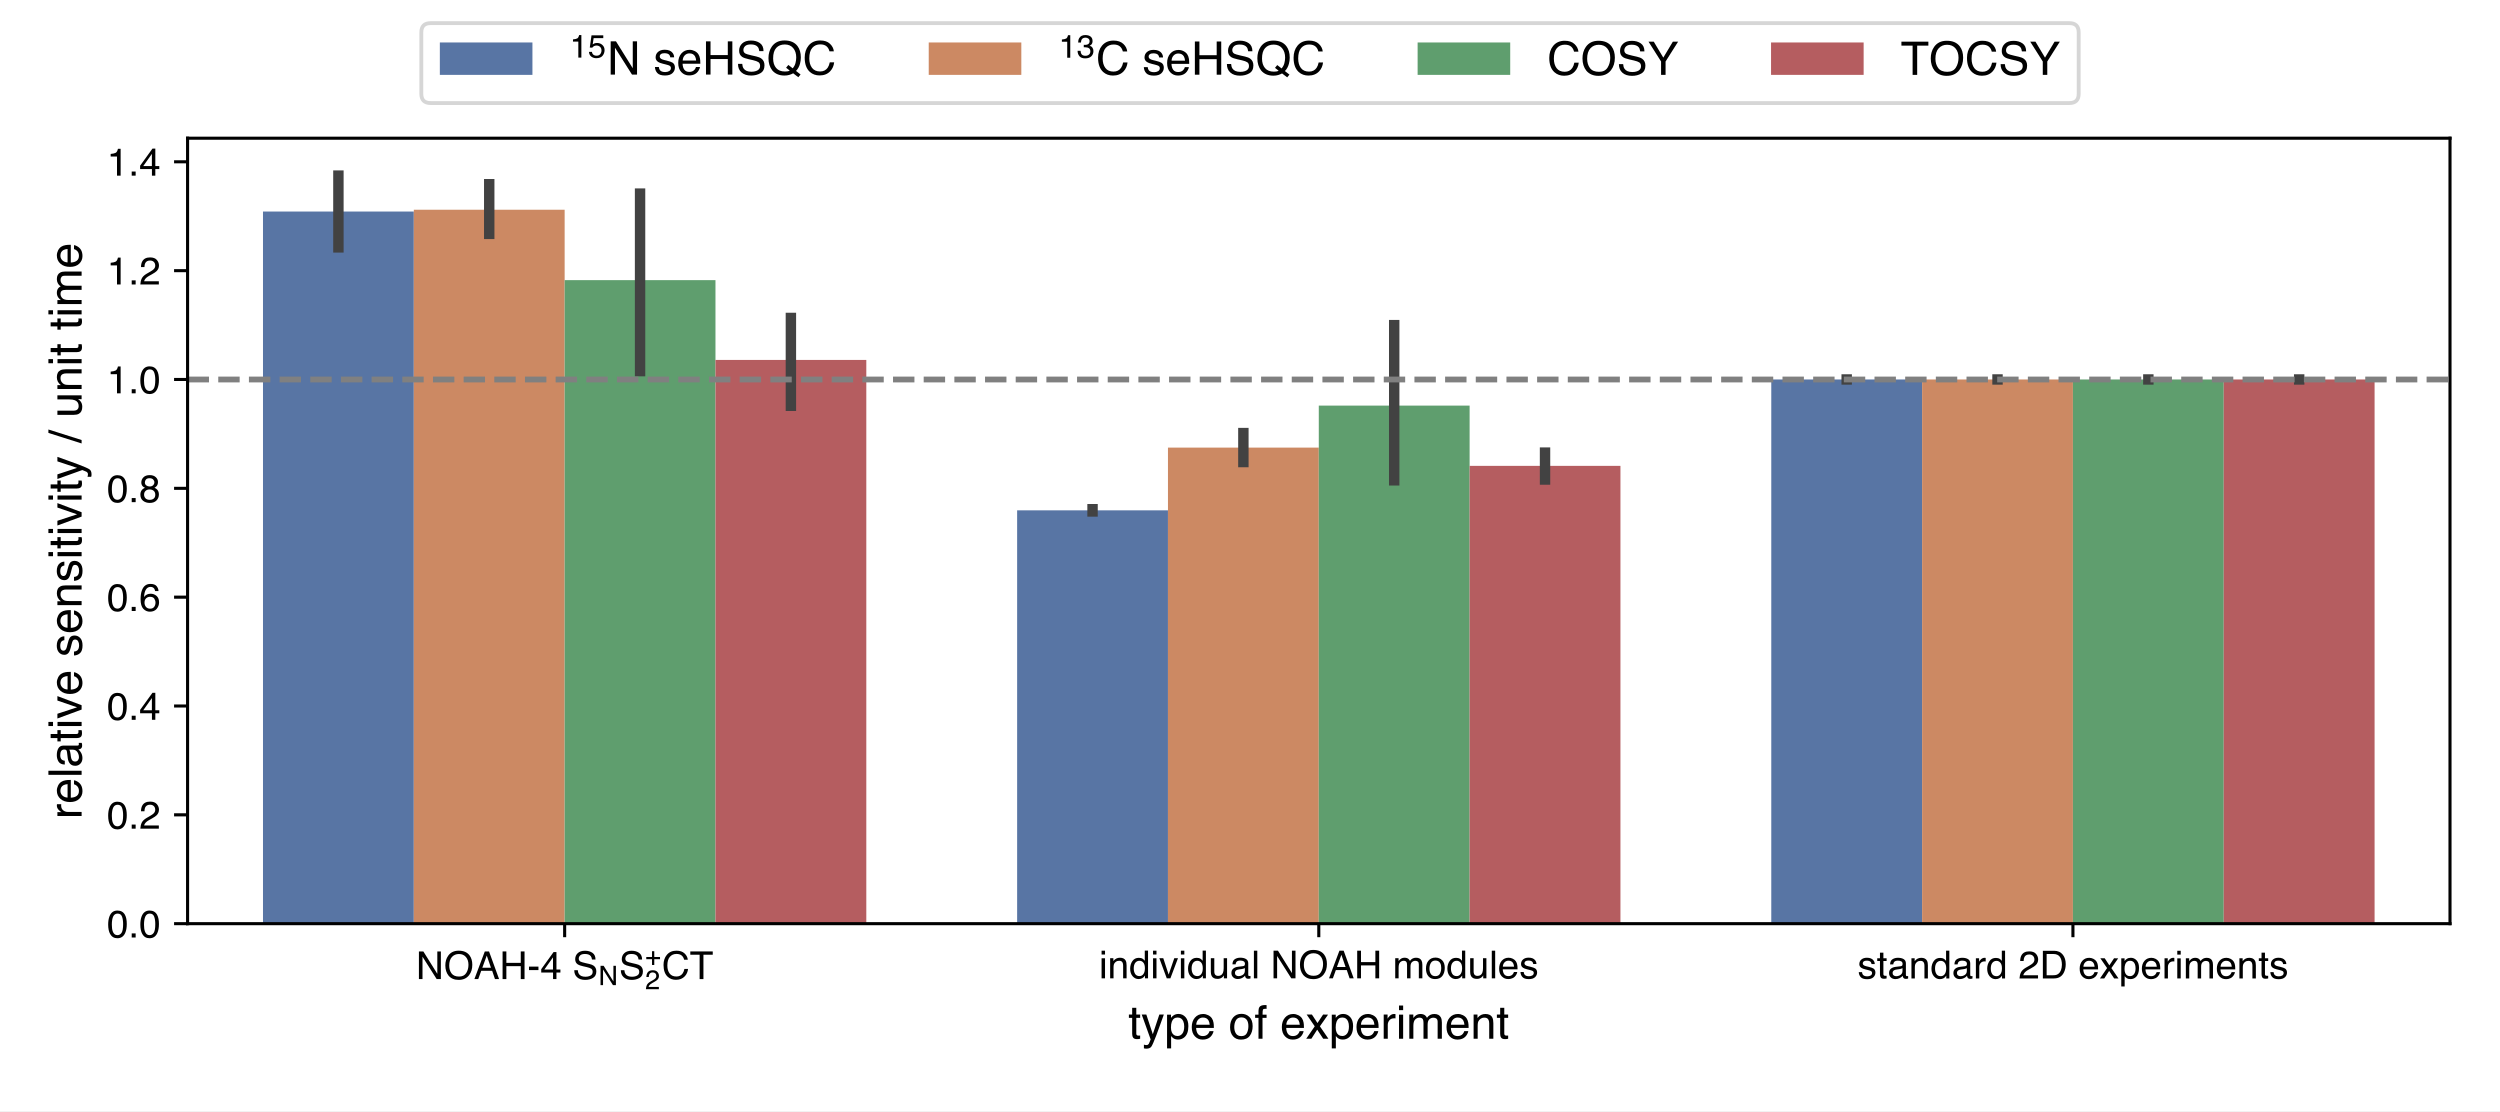
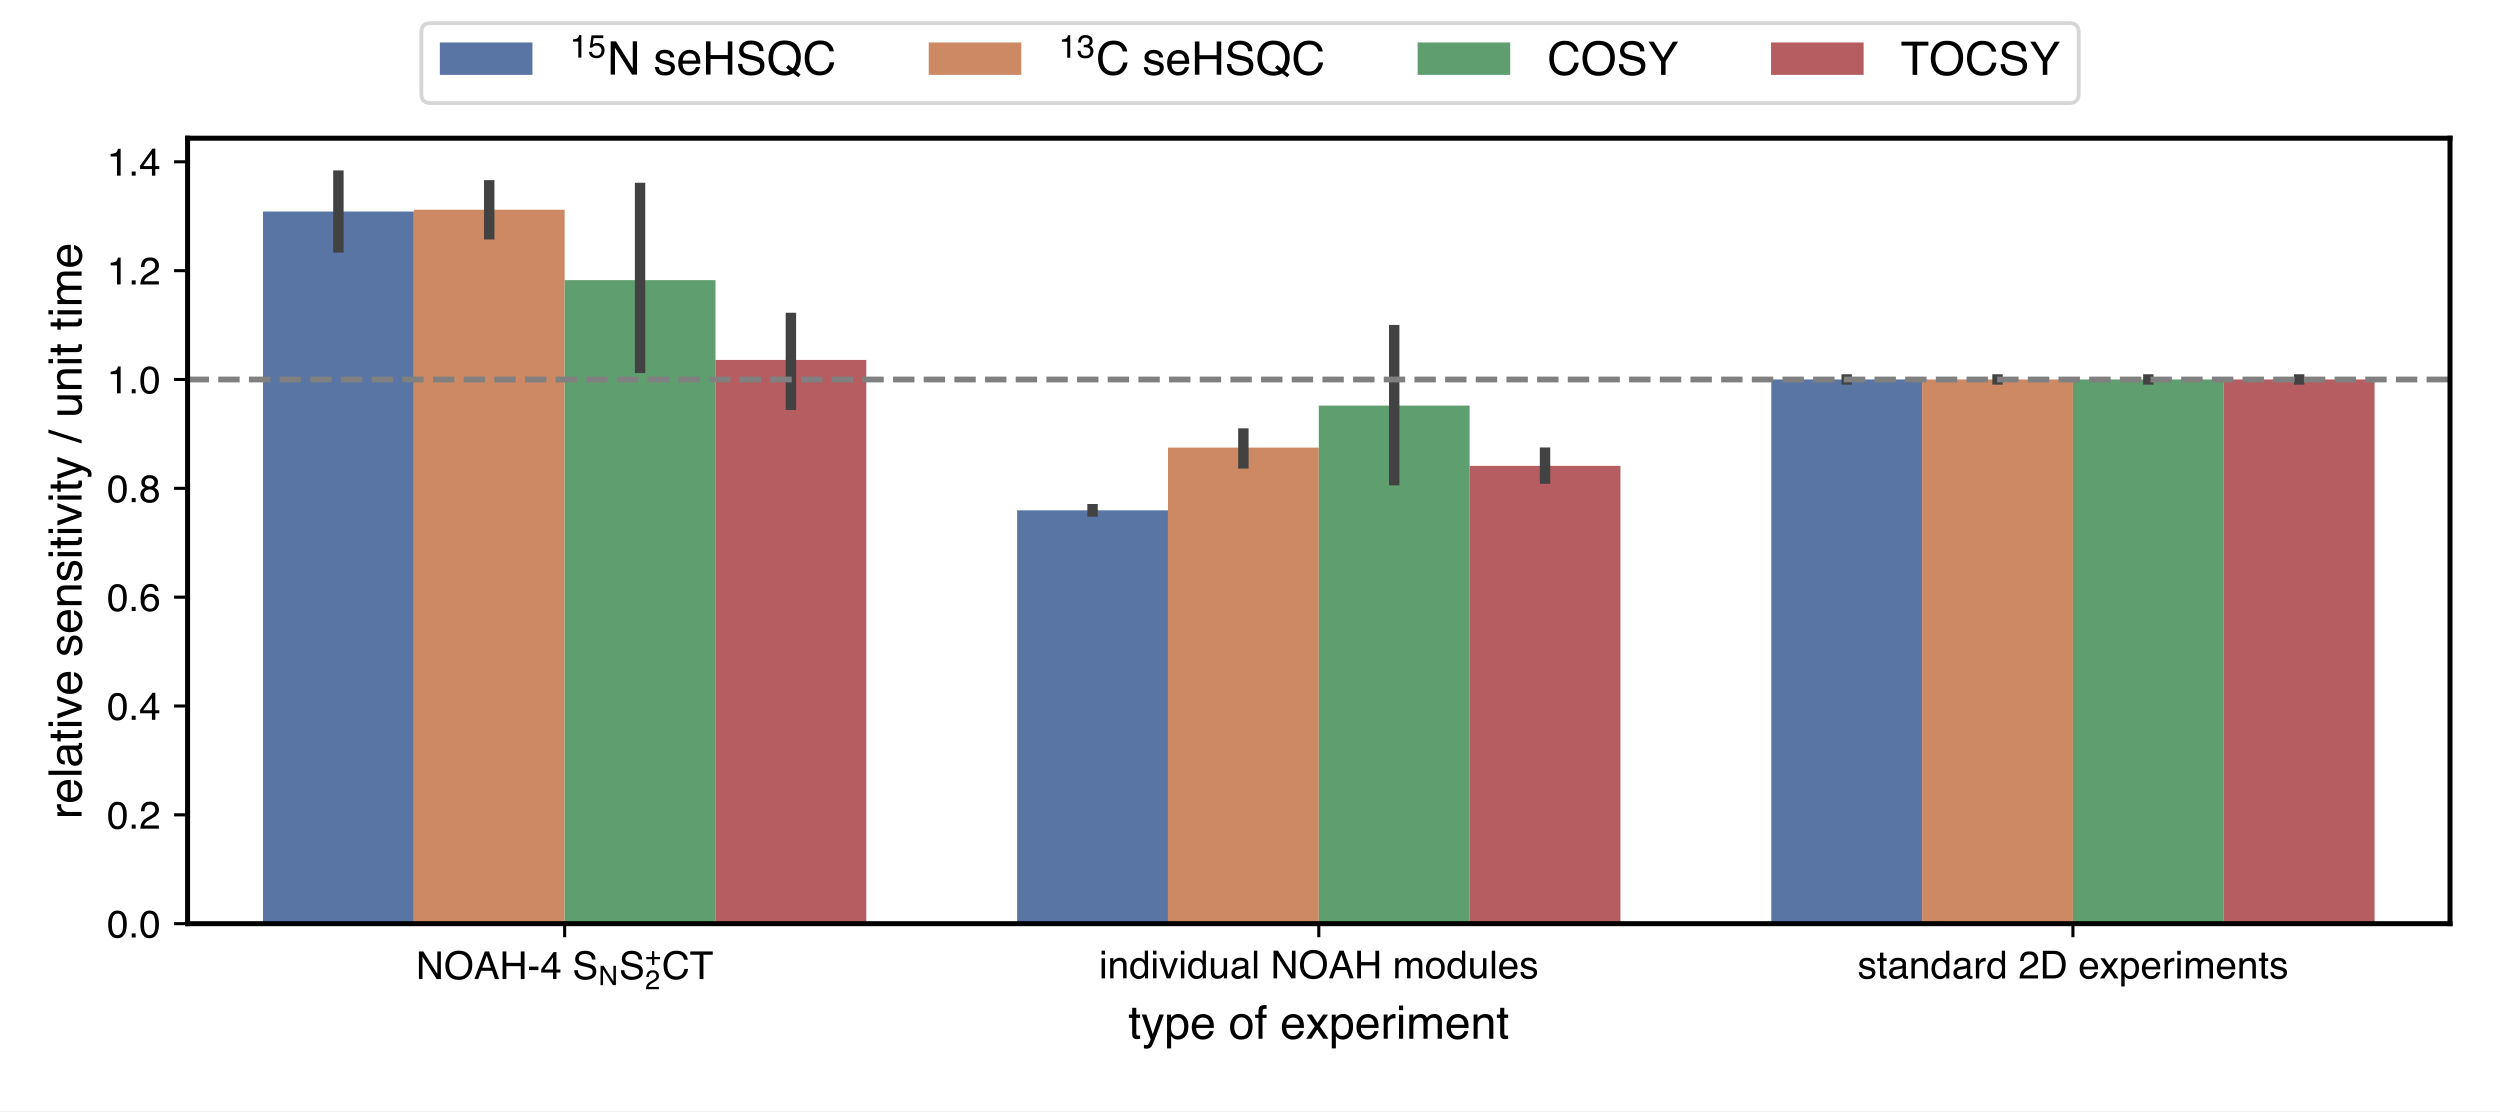
<svg xmlns="http://www.w3.org/2000/svg" xmlns:xlink="http://www.w3.org/1999/xlink" height="288pt" version="1.1" viewBox="0 0 648 288" width="648pt">
  <defs>
    <style type="text/css">*{stroke-linecap:butt;stroke-linejoin:round;}</style>
  </defs>
  <g id="figure_1">
    <g id="patch_1">
      <path d="M 0 288  L 648 288  L 648 0  L 0 0  z " style="fill:#ffffff;" />
    </g>
    <g id="axes_1">
      <g id="patch_2">
        <path d="M 48.62 239.416  L 635.04 239.416  L 635.04 35.823  L 48.62 35.823  z " style="fill:#ffffff;" />
      </g>
      <g id="patch_3">
-         <path clip-path="url(#pdf94f8a77b)" d="M 68.167 239.416  L 107.262 239.416  L 107.262 54.824  L 68.167 54.824  z " style="fill:#5875a4;" />
+         <path clip-path="url(#p961275c129)" d="M 68.167 239.416  L 107.262 239.416  L 107.262 54.824  L 68.167 54.824  z " style="fill:#5875a4;" />
      </g>
      <g id="patch_4">
-         <path clip-path="url(#pdf94f8a77b)" d="M 263.641 239.416  L 302.735 239.416  L 302.735 132.278  L 263.641 132.278  z " style="fill:#5875a4;" />
+         <path clip-path="url(#p961275c129)" d="M 263.641 239.416  L 302.735 239.416  L 302.735 132.278  L 263.641 132.278  z " style="fill:#5875a4;" />
      </g>
      <g id="patch_5">
-         <path clip-path="url(#pdf94f8a77b)" d="M 459.114 239.416  L 498.209 239.416  L 498.209 98.362  L 459.114 98.362  z " style="fill:#5875a4;" />
+         <path clip-path="url(#p961275c129)" d="M 459.114 239.416  L 498.209 239.416  L 498.209 98.362  L 459.114 98.362  z " style="fill:#5875a4;" />
      </g>
      <g id="patch_6">
-         <path clip-path="url(#pdf94f8a77b)" d="M 107.262 239.416  L 146.357 239.416  L 146.357 54.359  L 107.262 54.359  z " style="fill:#cc8963;" />
+         <path clip-path="url(#p961275c129)" d="M 107.262 239.416  L 146.357 239.416  L 146.357 54.359  L 107.262 54.359  z " style="fill:#cc8963;" />
      </g>
      <g id="patch_7">
-         <path clip-path="url(#pdf94f8a77b)" d="M 302.735 239.416  L 341.83 239.416  L 341.83 116.021  L 302.735 116.021  z " style="fill:#cc8963;" />
+         <path clip-path="url(#p961275c129)" d="M 302.735 239.416  L 341.83 239.416  L 341.83 116.021  L 302.735 116.021  z " style="fill:#cc8963;" />
      </g>
      <g id="patch_8">
-         <path clip-path="url(#pdf94f8a77b)" d="M 498.209 239.416  L 537.303 239.416  L 537.303 98.362  L 498.209 98.362  z " style="fill:#cc8963;" />
+         <path clip-path="url(#p961275c129)" d="M 498.209 239.416  L 537.303 239.416  L 537.303 98.362  L 498.209 98.362  z " style="fill:#cc8963;" />
      </g>
      <g id="patch_9">
-         <path clip-path="url(#pdf94f8a77b)" d="M 146.357 239.416  L 185.451 239.416  L 185.451 72.618  L 146.357 72.618  z " style="fill:#5f9e6e;" />
+         <path clip-path="url(#p961275c129)" d="M 146.357 239.416  L 185.451 239.416  L 185.451 72.618  L 146.357 72.618  z " style="fill:#5f9e6e;" />
      </g>
      <g id="patch_10">
-         <path clip-path="url(#pdf94f8a77b)" d="M 341.83 239.416  L 380.925 239.416  L 380.925 105.139  L 341.83 105.139  z " style="fill:#5f9e6e;" />
+         <path clip-path="url(#p961275c129)" d="M 341.83 239.416  L 380.925 239.416  L 380.925 105.139  L 341.83 105.139  z " style="fill:#5f9e6e;" />
      </g>
      <g id="patch_11">
-         <path clip-path="url(#pdf94f8a77b)" d="M 537.303 239.416  L 576.398 239.416  L 576.398 98.362  L 537.303 98.362  z " style="fill:#5f9e6e;" />
+         <path clip-path="url(#p961275c129)" d="M 537.303 239.416  L 576.398 239.416  L 576.398 98.362  L 537.303 98.362  z " style="fill:#5f9e6e;" />
      </g>
      <g id="patch_12">
-         <path clip-path="url(#pdf94f8a77b)" d="M 185.451 239.416  L 224.546 239.416  L 224.546 93.295  L 185.451 93.295  z " style="fill:#b55d60;" />
+         <path clip-path="url(#p961275c129)" d="M 185.451 239.416  L 224.546 239.416  L 224.546 93.295  L 185.451 93.295  z " style="fill:#b55d60;" />
      </g>
      <g id="patch_13">
-         <path clip-path="url(#pdf94f8a77b)" d="M 380.925 239.416  L 420.019 239.416  L 420.019 120.754  L 380.925 120.754  z " style="fill:#b55d60;" />
+         <path clip-path="url(#p961275c129)" d="M 380.925 239.416  L 420.019 239.416  L 420.019 120.754  L 380.925 120.754  z " style="fill:#b55d60;" />
      </g>
      <g id="patch_14">
-         <path clip-path="url(#pdf94f8a77b)" d="M 576.398 239.416  L 615.493 239.416  L 615.493 98.362  L 576.398 98.362  z " style="fill:#b55d60;" />
+         <path clip-path="url(#p961275c129)" d="M 576.398 239.416  L 615.493 239.416  L 615.493 98.362  L 576.398 98.362  z " style="fill:#b55d60;" />
      </g>
      <g id="matplotlib.axis_1">
        <g id="xtick_1">
          <g id="line2d_1">
            <defs>
-               <path d="M 0 0  L 0 3.5  " id="mbc1bb3dd78" style="stroke:#000000;stroke-width:0.8;" />
+               <path d="M 0 0  L 0 3.5  " id="mc1a9e0b1c9" style="stroke:#000000;stroke-width:0.8;" />
            </defs>
            <g>
-               <use style="stroke:#000000;stroke-width:0.8;" x="146.357" xlink:href="#mbc1bb3dd78" y="239.416" />
+               <use style="stroke:#000000;stroke-width:0.8;" x="146.357" xlink:href="#mc1a9e0b1c9" y="239.416" />
            </g>
          </g>
          <g id="text_1">
            <g transform="translate(107.8221 253.813)scale(0.09996 -0.09996)">
              <defs>
                <path d="M 7.625 71.734  L 19.094 71.734  L 55.328 13.625  L 55.328 71.734  L 64.547 71.734  L 64.547 0  L 53.656 0  L 16.891 58.062  L 16.891 0  L 7.625 0  z M 35.453 71.734  z " id="Helvetica-78" />
                <path d="M 38.578 73.688  Q 57.562 73.688 66.703 61.469  Q 73.828 51.953 73.828 37.109  Q 73.828 21.047 65.672 10.406  Q 56.109 -2.094 38.375 -2.094  Q 21.828 -2.094 12.359 8.844  Q 3.906 19.391 3.906 35.5  Q 3.906 50.047 11.141 60.406  Q 20.406 73.688 38.578 73.688  z M 39.547 6.594  Q 52.391 6.594 58.125 15.797  Q 63.875 25 63.875 36.969  Q 63.875 49.609 57.25 57.328  Q 50.641 65.047 39.156 65.047  Q 28.031 65.047 21 57.391  Q 13.969 49.75 13.969 34.859  Q 13.969 22.953 20 14.766  Q 26.031 6.594 39.547 6.594  z M 38.875 73.688  z " id="Helvetica-79" />
                <path d="M 44.438 29.391  L 33.547 61.078  L 21.969 29.391  z M 28.469 71.734  L 39.453 71.734  L 65.484 0  L 54.828 0  L 47.562 21.484  L 19.188 21.484  L 11.422 0  L 1.469 0  z " id="Helvetica-65" />
                <path d="M 7.859 71.734  L 17.672 71.734  L 17.672 42.094  L 54.984 42.094  L 54.984 71.734  L 64.797 71.734  L 64.797 0  L 54.984 0  L 54.984 33.547  L 17.672 33.547  L 17.672 0  L 7.859 0  z " id="Helvetica-72" />
                <path d="M 4.156 32.375  L 28.656 32.375  L 28.656 23.344  L 4.156 23.344  z " id="Helvetica-45" />
                <path d="M 33.062 24.75  L 33.062 56.453  L 10.641 24.75  z M 33.203 0  L 33.203 17.094  L 2.547 17.094  L 2.547 25.688  L 34.578 70.125  L 42 70.125  L 42 24.75  L 52.297 24.75  L 52.297 17.094  L 42 17.094  L 42 0  z " id="Helvetica-52" />
                <path id="Helvetica-32" />
                <path d="M 13.969 23.141  Q 14.312 17.047 16.844 13.234  Q 21.688 6.109 33.891 6.109  Q 39.359 6.109 43.844 7.672  Q 52.547 10.688 52.547 18.5  Q 52.547 24.359 48.875 26.859  Q 45.172 29.297 37.25 31.109  L 27.547 33.297  Q 18.016 35.453 14.062 38.031  Q 7.234 42.531 7.234 51.469  Q 7.234 61.141 13.922 67.328  Q 20.609 73.531 32.859 73.531  Q 44.141 73.531 52.016 68.078  Q 59.906 62.641 59.906 50.688  L 50.781 50.688  Q 50.047 56.453 47.656 59.516  Q 43.219 65.141 32.562 65.141  Q 23.969 65.141 20.203 61.516  Q 16.453 57.906 16.453 53.125  Q 16.453 47.859 20.844 45.406  Q 23.734 43.844 33.891 41.5  L 43.953 39.203  Q 51.219 37.547 55.172 34.672  Q 62.016 29.641 62.016 20.062  Q 62.016 8.156 53.344 3.031  Q 44.672 -2.094 33.203 -2.094  Q 19.828 -2.094 12.25 4.734  Q 4.688 11.531 4.828 23.141  z M 33.594 73.688  z " id="Helvetica-83" />
                <path d="M 4.5 21.391  L 4.5 29.594  L 25.781 29.594  L 25.781 51.031  L 34.125 51.031  L 34.125 29.594  L 55.422 29.594  L 55.422 21.391  L 34.125 21.391  L 34.125 0  L 25.781 0  L 25.781 21.391  z " id="Helvetica-43" />
                <path d="M 3.125 0  Q 3.609 9.031 6.859 15.719  Q 10.109 22.406 19.531 27.875  L 28.906 33.297  Q 35.203 36.969 37.75 39.547  Q 41.75 43.609 41.75 48.828  Q 41.75 54.938 38.078 58.516  Q 34.422 62.109 28.328 62.109  Q 19.281 62.109 15.828 55.281  Q 13.969 51.609 13.766 45.125  L 4.828 45.125  Q 4.984 54.25 8.203 60.016  Q 13.922 70.172 28.375 70.172  Q 40.375 70.172 45.922 63.672  Q 51.469 57.172 51.469 49.219  Q 51.469 40.828 45.562 34.859  Q 42.141 31.391 33.297 26.469  L 26.609 22.75  Q 21.828 20.125 19.094 17.719  Q 14.203 13.484 12.938 8.297  L 51.125 8.297  L 51.125 0  L 3.125 0  z " id="Helvetica-50" />
                <path d="M 37.844 73.688  Q 51.469 73.688 58.984 66.5  Q 66.5 59.328 67.328 50.203  L 57.859 50.203  Q 56.25 57.125 51.438 61.172  Q 46.625 65.234 37.938 65.234  Q 27.344 65.234 20.828 57.781  Q 14.312 50.344 14.312 34.969  Q 14.312 22.359 20.188 14.516  Q 26.078 6.688 37.75 6.688  Q 48.484 6.688 54.109 14.938  Q 57.078 19.281 58.547 26.375  L 68.016 26.375  Q 66.75 15.047 59.625 7.375  Q 51.078 -1.859 36.578 -1.859  Q 24.078 -1.859 15.578 5.719  Q 4.391 15.719 4.391 36.625  Q 4.391 52.484 12.797 62.641  Q 21.875 73.688 37.844 73.688  z M 35.891 73.688  z " id="Helvetica-67" />
                <path d="M 59.812 71.734  L 59.812 63.188  L 35.641 63.188  L 35.641 0  L 25.781 0  L 25.781 63.188  L 1.609 63.188  L 1.609 71.734  z " id="Helvetica-84" />
              </defs>
              <use transform="translate(0 0.3125)" xlink:href="#Helvetica-78" />
              <use transform="translate(72.2168 0.3125)" xlink:href="#Helvetica-79" />
              <use transform="translate(150 0.3125)" xlink:href="#Helvetica-65" />
              <use transform="translate(216.6992 0.3125)" xlink:href="#Helvetica-72" />
              <use transform="translate(288.916 0.3125)" xlink:href="#Helvetica-45" />
              <use transform="translate(322.2168 0.3125)" xlink:href="#Helvetica-52" />
              <use transform="translate(377.832 0.3125)" xlink:href="#Helvetica-32" />
              <use transform="translate(405.6152 0.3125)" xlink:href="#Helvetica-83" />
              <use transform="translate(473.2296 -15.37656)scale(0.7)" xlink:href="#Helvetica-78" />
              <use transform="translate(526.3963 0.3125)" xlink:href="#Helvetica-83" />
              <use transform="translate(594.0107 36.92031)scale(0.7)" xlink:href="#Helvetica-43" />
              <use transform="translate(594.0107 -25.83594)scale(0.7)" xlink:href="#Helvetica-50" />
              <use transform="translate(637.5044 0.3125)" xlink:href="#Helvetica-67" />
              <use transform="translate(709.7212 0.3125)" xlink:href="#Helvetica-84" />
            </g>
          </g>
        </g>
        <g id="xtick_2">
          <g id="line2d_2">
            <g>
-               <use style="stroke:#000000;stroke-width:0.8;" x="341.83" xlink:href="#mbc1bb3dd78" y="239.416" />
+               <use style="stroke:#000000;stroke-width:0.8;" x="341.83" xlink:href="#mc1a9e0b1c9" y="239.416" />
            </g>
          </g>
          <g id="text_2">
            <g transform="translate(284.8848 253.5866)scale(0.09996 -0.09996)">
              <defs>
                <path d="M 6.453 52.047  L 15.375 52.047  L 15.375 0  L 6.453 0  z M 6.453 71.734  L 15.375 71.734  L 15.375 61.766  L 6.453 61.766  z " id="Helvetica-105" />
                <path d="M 6.453 52.297  L 14.797 52.297  L 14.797 44.875  Q 18.5 49.469 22.656 51.469  Q 26.812 53.469 31.891 53.469  Q 43.016 53.469 46.922 45.703  Q 49.078 41.453 49.078 33.547  L 49.078 0  L 40.141 0  L 40.141 32.953  Q 40.141 37.75 38.719 40.672  Q 36.375 45.562 30.219 45.562  Q 27.094 45.562 25.094 44.922  Q 21.484 43.844 18.75 40.625  Q 16.547 38.031 15.891 35.266  Q 15.234 32.516 15.234 27.391  L 15.234 0  L 6.453 0  z M 27.094 53.562  z " id="Helvetica-110" />
                <path d="M 12.016 25.531  Q 12.016 17.141 15.578 11.469  Q 19.141 5.812 27 5.812  Q 33.109 5.812 37.031 11.062  Q 40.969 16.312 40.969 26.125  Q 40.969 36.031 36.906 40.797  Q 32.859 45.562 26.906 45.562  Q 20.266 45.562 16.141 40.484  Q 12.016 35.406 12.016 25.531  z M 25.25 53.219  Q 31.25 53.219 35.297 50.688  Q 37.641 49.219 40.625 45.562  L 40.625 71.969  L 49.078 71.969  L 49.078 0  L 41.156 0  L 41.156 7.281  Q 38.094 2.438 33.891 0.281  Q 29.688 -1.859 24.266 -1.859  Q 15.531 -1.859 9.125 5.484  Q 2.734 12.844 2.734 25.047  Q 2.734 36.469 8.562 44.844  Q 14.406 53.219 25.25 53.219  z " id="Helvetica-100" />
                <path d="M 10.75 52.297  L 24.703 9.719  L 39.312 52.297  L 48.922 52.297  L 29.203 0  L 19.828 0  L 0.531 52.297  z " id="Helvetica-118" />
                <path d="M 15.234 52.297  L 15.234 17.578  Q 15.234 13.578 16.5 11.031  Q 18.844 6.344 25.25 6.344  Q 34.422 6.344 37.75 14.547  Q 39.547 18.953 39.547 26.609  L 39.547 52.297  L 48.344 52.297  L 48.344 0  L 40.047 0  L 40.141 7.719  Q 38.422 4.734 35.891 2.688  Q 30.859 -1.422 23.688 -1.422  Q 12.5 -1.422 8.453 6.062  Q 6.25 10.062 6.25 16.75  L 6.25 52.297  z M 27.297 53.562  z " id="Helvetica-117" />
                <path d="M 13.188 13.922  Q 13.188 10.109 15.969 7.906  Q 18.75 5.719 22.562 5.719  Q 27.203 5.719 31.547 7.859  Q 38.875 11.422 38.875 19.531  L 38.875 26.609  Q 37.25 25.594 34.703 24.906  Q 32.172 24.219 29.734 23.922  L 24.422 23.25  Q 19.625 22.609 17.234 21.234  Q 13.188 18.953 13.188 13.922  z M 34.469 31.688  Q 37.5 32.078 38.531 34.234  Q 39.109 35.406 39.109 37.594  Q 39.109 42.094 35.906 44.109  Q 32.719 46.141 26.766 46.141  Q 19.875 46.141 17 42.438  Q 15.375 40.375 14.891 36.328  L 6.688 36.328  Q 6.938 46 12.969 49.781  Q 19 53.562 26.953 53.562  Q 36.188 53.562 41.938 50.047  Q 47.656 46.531 47.656 39.109  L 47.656 8.984  Q 47.656 7.625 48.219 6.781  Q 48.781 5.953 50.594 5.953  Q 51.172 5.953 51.906 6.031  Q 52.641 6.109 53.469 6.25  L 53.469 -0.25  Q 51.422 -0.828 50.344 -0.969  Q 49.266 -1.125 47.406 -1.125  Q 42.875 -1.125 40.828 2.094  Q 39.75 3.812 39.312 6.938  Q 36.625 3.422 31.594 0.828  Q 26.562 -1.766 20.516 -1.766  Q 13.234 -1.766 8.609 2.656  Q 4 7.078 4 13.719  Q 4 21 8.547 25  Q 13.094 29 20.453 29.938  z M 27.203 53.562  z " id="Helvetica-97" />
                <path d="M 6.688 71.734  L 15.484 71.734  L 15.484 0  L 6.688 0  z " id="Helvetica-108" />
                <path d="M 6.453 52.297  L 15.141 52.297  L 15.141 44.875  Q 18.266 48.734 20.797 50.484  Q 25.141 53.469 30.672 53.469  Q 36.922 53.469 40.719 50.391  Q 42.875 48.641 44.625 45.219  Q 47.562 49.422 51.516 51.438  Q 55.469 53.469 60.406 53.469  Q 70.953 53.469 74.75 45.844  Q 76.812 41.75 76.812 34.812  L 76.812 0  L 67.672 0  L 67.672 36.328  Q 67.672 41.547 65.062 43.5  Q 62.453 45.453 58.688 45.453  Q 53.516 45.453 49.781 41.984  Q 46.047 38.531 46.047 30.422  L 46.047 0  L 37.109 0  L 37.109 34.125  Q 37.109 39.453 35.844 41.891  Q 33.844 45.562 28.375 45.562  Q 23.391 45.562 19.312 41.703  Q 15.234 37.844 15.234 27.734  L 15.234 0  L 6.453 0  z " id="Helvetica-109" />
                <path d="M 27.203 5.672  Q 35.938 5.672 39.188 12.281  Q 42.438 18.891 42.438 27  Q 42.438 34.328 40.094 38.922  Q 36.375 46.141 27.297 46.141  Q 19.234 46.141 15.578 39.984  Q 11.922 33.844 11.922 25.141  Q 11.922 16.797 15.578 11.234  Q 19.234 5.672 27.203 5.672  z M 27.547 53.812  Q 37.641 53.812 44.625 47.062  Q 51.609 40.328 51.609 27.25  Q 51.609 14.594 45.453 6.344  Q 39.312 -1.906 26.375 -1.906  Q 15.578 -1.906 9.219 5.391  Q 2.875 12.703 2.875 25  Q 2.875 38.188 9.562 46  Q 16.266 53.812 27.547 53.812  z M 27.25 53.562  z " id="Helvetica-111" />
                <path d="M 28.219 53.469  Q 33.797 53.469 39.016 50.859  Q 44.234 48.25 46.969 44.094  Q 49.609 40.141 50.484 34.859  Q 51.266 31.25 51.266 23.344  L 12.938 23.344  Q 13.188 15.375 16.703 10.562  Q 20.219 5.766 27.594 5.766  Q 34.469 5.766 38.578 10.297  Q 40.922 12.938 41.891 16.406  L 50.531 16.406  Q 50.203 13.531 48.266 9.984  Q 46.344 6.453 43.953 4.203  Q 39.938 0.297 34.031 -1.078  Q 30.859 -1.859 26.859 -1.859  Q 17.094 -1.859 10.297 5.25  Q 3.516 12.359 3.516 25.141  Q 3.516 37.75 10.344 45.609  Q 17.188 53.469 28.219 53.469  z M 42.234 30.328  Q 41.703 36.031 39.75 39.453  Q 36.141 45.797 27.688 45.797  Q 21.625 45.797 17.516 41.422  Q 13.422 37.062 13.188 30.328  z M 27.391 53.562  z " id="Helvetica-101" />
                <path d="M 11.672 16.406  Q 12.062 12.016 13.875 9.672  Q 17.188 5.422 25.391 5.422  Q 30.281 5.422 33.984 7.547  Q 37.703 9.672 37.703 14.109  Q 37.703 17.484 34.719 19.234  Q 32.812 20.312 27.203 21.734  L 20.219 23.484  Q 13.531 25.141 10.359 27.203  Q 4.688 30.766 4.688 37.062  Q 4.688 44.484 10.031 49.062  Q 15.375 53.656 24.422 53.656  Q 36.234 53.656 41.453 46.734  Q 44.734 42.328 44.625 37.25  L 36.328 37.25  Q 36.078 40.234 34.234 42.672  Q 31.203 46.141 23.734 46.141  Q 18.75 46.141 16.188 44.234  Q 13.625 42.328 13.625 39.203  Q 13.625 35.797 17 33.734  Q 18.953 32.516 22.75 31.594  L 28.562 30.172  Q 38.031 27.875 41.266 25.734  Q 46.391 22.359 46.391 15.141  Q 46.391 8.156 41.094 3.078  Q 35.797 -2 24.953 -2  Q 13.281 -2 8.422 3.297  Q 3.562 8.594 3.219 16.406  z M 24.656 53.562  z " id="Helvetica-115" />
              </defs>
              <use xlink:href="#Helvetica-105" />
              <use x="22.217" xlink:href="#Helvetica-110" />
              <use x="77.832" xlink:href="#Helvetica-100" />
              <use x="133.447" xlink:href="#Helvetica-105" />
              <use x="155.664" xlink:href="#Helvetica-118" />
              <use x="205.664" xlink:href="#Helvetica-105" />
              <use x="227.881" xlink:href="#Helvetica-100" />
              <use x="283.496" xlink:href="#Helvetica-117" />
              <use x="339.111" xlink:href="#Helvetica-97" />
              <use x="394.727" xlink:href="#Helvetica-108" />
              <use x="416.943" xlink:href="#Helvetica-32" />
              <use x="444.727" xlink:href="#Helvetica-78" />
              <use x="516.943" xlink:href="#Helvetica-79" />
              <use x="594.727" xlink:href="#Helvetica-65" />
              <use x="661.426" xlink:href="#Helvetica-72" />
              <use x="733.643" xlink:href="#Helvetica-32" />
              <use x="761.426" xlink:href="#Helvetica-109" />
              <use x="844.727" xlink:href="#Helvetica-111" />
              <use x="900.342" xlink:href="#Helvetica-100" />
              <use x="955.957" xlink:href="#Helvetica-117" />
              <use x="1011.572" xlink:href="#Helvetica-108" />
              <use x="1033.789" xlink:href="#Helvetica-101" />
              <use x="1089.404" xlink:href="#Helvetica-115" />
            </g>
          </g>
        </g>
        <g id="xtick_3">
          <g id="line2d_3">
            <g>
-               <use style="stroke:#000000;stroke-width:0.8;" x="537.303" xlink:href="#mbc1bb3dd78" y="239.416" />
+               <use style="stroke:#000000;stroke-width:0.8;" x="537.303" xlink:href="#mc1a9e0b1c9" y="239.416" />
            </g>
          </g>
          <g id="text_3">
            <g transform="translate(481.4679 253.61)scale(0.09996 -0.09996)">
              <defs>
                <path d="M 8.203 66.891  L 17.094 66.891  L 17.094 52.297  L 25.438 52.297  L 25.438 45.125  L 17.094 45.125  L 17.094 10.984  Q 17.094 8.25 18.953 7.328  Q 19.969 6.781 22.359 6.781  Q 23 6.781 23.734 6.812  Q 24.469 6.844 25.438 6.938  L 25.438 0  Q 23.922 -0.438 22.281 -0.625  Q 20.656 -0.828 18.75 -0.828  Q 12.594 -0.828 10.391 2.312  Q 8.203 5.469 8.203 10.5  L 8.203 45.125  L 1.125 45.125  L 1.125 52.297  L 8.203 52.297  z " id="Helvetica-116" />
                <path d="M 6.688 52.297  L 15.047 52.297  L 15.047 43.266  Q 16.062 45.906 20.062 49.688  Q 24.078 53.469 29.297 53.469  Q 29.547 53.469 30.125 53.422  Q 30.719 53.375 32.125 53.219  L 32.125 43.953  Q 31.344 44.094 30.688 44.141  Q 30.031 44.188 29.25 44.188  Q 22.609 44.188 19.047 39.906  Q 15.484 35.641 15.484 30.078  L 15.484 0  L 6.688 0  z " id="Helvetica-114" />
                <path d="M 35.156 8.297  Q 40.094 8.297 43.266 9.328  Q 48.922 11.234 52.547 16.656  Q 55.422 21 56.688 27.781  Q 57.422 31.844 57.422 35.297  Q 57.422 48.641 52.125 56  Q 46.828 63.375 35.062 63.375  L 17.828 63.375  L 17.828 8.297  z M 8.062 71.734  L 37.109 71.734  Q 51.906 71.734 60.062 61.234  Q 67.328 51.766 67.328 36.969  Q 67.328 25.531 63.031 16.312  Q 55.469 0 37.016 0  L 8.062 0  z " id="Helvetica-68" />
                <path d="M 1.469 52.297  L 12.844 52.297  L 24.859 33.891  L 37.016 52.297  L 47.703 52.047  L 30.078 26.812  L 48.484 0  L 37.25 0  L 24.266 19.625  L 11.672 0  L 0.531 0  L 18.953 26.812  z " id="Helvetica-120" />
                <path d="M 28.516 5.906  Q 34.672 5.906 38.75 11.062  Q 42.828 16.219 42.828 26.469  Q 42.828 32.719 41.016 37.203  Q 37.594 45.844 28.516 45.844  Q 19.391 45.844 16.016 36.719  Q 14.203 31.844 14.203 24.312  Q 14.203 18.266 16.016 14.016  Q 19.438 5.906 28.516 5.906  z M 5.766 52.047  L 14.312 52.047  L 14.312 45.125  Q 16.938 48.688 20.062 50.641  Q 24.516 53.562 30.516 53.562  Q 39.406 53.562 45.609 46.75  Q 51.812 39.938 51.812 27.297  Q 51.812 10.203 42.875 2.875  Q 37.203 -1.766 29.688 -1.766  Q 23.781 -1.766 19.781 0.828  Q 17.438 2.297 14.547 5.859  L 14.547 -20.844  L 5.766 -20.844  z " id="Helvetica-112" />
              </defs>
              <use xlink:href="#Helvetica-115" />
              <use x="50" xlink:href="#Helvetica-116" />
              <use x="77.783" xlink:href="#Helvetica-97" />
              <use x="133.398" xlink:href="#Helvetica-110" />
              <use x="189.014" xlink:href="#Helvetica-100" />
              <use x="244.629" xlink:href="#Helvetica-97" />
              <use x="300.244" xlink:href="#Helvetica-114" />
              <use x="333.545" xlink:href="#Helvetica-100" />
              <use x="389.16" xlink:href="#Helvetica-32" />
              <use x="416.943" xlink:href="#Helvetica-50" />
              <use x="472.559" xlink:href="#Helvetica-68" />
              <use x="544.775" xlink:href="#Helvetica-32" />
              <use x="572.559" xlink:href="#Helvetica-101" />
              <use x="628.174" xlink:href="#Helvetica-120" />
              <use x="678.174" xlink:href="#Helvetica-112" />
              <use x="733.789" xlink:href="#Helvetica-101" />
              <use x="789.404" xlink:href="#Helvetica-114" />
              <use x="822.705" xlink:href="#Helvetica-105" />
              <use x="844.922" xlink:href="#Helvetica-109" />
              <use x="928.223" xlink:href="#Helvetica-101" />
              <use x="983.838" xlink:href="#Helvetica-110" />
              <use x="1039.453" xlink:href="#Helvetica-116" />
              <use x="1067.236" xlink:href="#Helvetica-115" />
            </g>
          </g>
        </g>
        <g id="text_4">
          <g transform="translate(292.4744 269.242)scale(0.12 -0.12)">
            <defs>
              <path d="M 39.109 52.297  L 48.828 52.297  Q 46.969 47.266 40.578 29.344  Q 35.797 15.875 32.562 7.375  Q 24.953 -12.641 21.828 -17.031  Q 18.703 -21.438 11.078 -21.438  Q 9.234 -21.438 8.234 -21.281  Q 7.234 -21.141 5.766 -20.75  L 5.766 -12.75  Q 8.062 -13.375 9.078 -13.516  Q 10.109 -13.672 10.891 -13.672  Q 13.328 -13.672 14.469 -12.859  Q 15.625 -12.062 16.406 -10.891  Q 16.656 -10.5 18.156 -6.875  Q 19.672 -3.266 20.359 -1.516  L 1.031 52.297  L 10.984 52.297  L 25 9.719  z M 24.953 53.562  z " id="Helvetica-121" />
              <path d="M 8.641 60.25  Q 8.844 65.719 10.547 68.266  Q 13.625 72.75 22.406 72.75  Q 23.25 72.75 24.125 72.703  Q 25 72.656 26.125 72.562  L 26.125 64.547  Q 24.75 64.656 24.141 64.672  Q 23.531 64.703 23 64.703  Q 19 64.703 18.219 62.625  Q 17.438 60.547 17.438 52.047  L 26.125 52.047  L 26.125 45.125  L 17.328 45.125  L 17.328 0  L 8.641 0  L 8.641 45.125  L 1.375 45.125  L 1.375 52.047  L 8.641 52.047  L 8.641 60.25  z " id="Helvetica-102" />
            </defs>
            <use xlink:href="#Helvetica-116" />
            <use x="27.783" xlink:href="#Helvetica-121" />
            <use x="77.783" xlink:href="#Helvetica-112" />
            <use x="133.398" xlink:href="#Helvetica-101" />
            <use x="189.014" xlink:href="#Helvetica-32" />
            <use x="216.797" xlink:href="#Helvetica-111" />
            <use x="272.412" xlink:href="#Helvetica-102" />
            <use x="300.195" xlink:href="#Helvetica-32" />
            <use x="327.979" xlink:href="#Helvetica-101" />
            <use x="383.594" xlink:href="#Helvetica-120" />
            <use x="433.594" xlink:href="#Helvetica-112" />
            <use x="489.209" xlink:href="#Helvetica-101" />
            <use x="544.824" xlink:href="#Helvetica-114" />
            <use x="578.125" xlink:href="#Helvetica-105" />
            <use x="600.342" xlink:href="#Helvetica-109" />
            <use x="683.643" xlink:href="#Helvetica-101" />
            <use x="739.258" xlink:href="#Helvetica-110" />
            <use x="794.873" xlink:href="#Helvetica-116" />
          </g>
        </g>
      </g>
      <g id="matplotlib.axis_2">
        <g id="ytick_1">
          <g id="line2d_4">
            <defs>
-               <path d="M 0 0  L -3.5 0  " id="mcef781d9b8" style="stroke:#000000;stroke-width:0.8;" />
+               <path d="M 0 0  L -3.5 0  " id="mf70473836e" style="stroke:#000000;stroke-width:0.8;" />
            </defs>
            <g>
-               <use style="stroke:#000000;stroke-width:0.8;" x="48.62" xlink:href="#mcef781d9b8" y="239.416" />
+               <use style="stroke:#000000;stroke-width:0.8;" x="48.62" xlink:href="#mf70473836e" y="239.416" />
            </g>
          </g>
          <g id="text_5">
            <g transform="translate(27.72556 243.0013)scale(0.09996 -0.09996)">
              <defs>
                <path d="M 27.047 69.922  Q 40.625 69.922 46.688 58.734  Q 51.375 50.094 51.375 35.062  Q 51.375 20.797 47.125 11.469  Q 40.969 -1.906 27 -1.906  Q 14.406 -1.906 8.25 9.031  Q 3.125 18.172 3.125 33.547  Q 3.125 45.453 6.203 54  Q 11.969 69.922 27.047 69.922  z M 26.953 6.109  Q 33.797 6.109 37.844 12.156  Q 41.891 18.219 41.891 34.719  Q 41.891 46.625 38.953 54.312  Q 36.031 62.016 27.594 62.016  Q 19.828 62.016 16.234 54.703  Q 12.641 47.406 12.641 33.203  Q 12.641 22.516 14.938 16.016  Q 18.453 6.109 26.953 6.109  z " id="Helvetica-48" />
                <path d="M 8.547 10.641  L 18.75 10.641  L 18.75 0  L 8.547 0  z " id="Helvetica-46" />
              </defs>
              <use xlink:href="#Helvetica-48" />
              <use x="55.615" xlink:href="#Helvetica-46" />
              <use x="83.398" xlink:href="#Helvetica-48" />
            </g>
          </g>
        </g>
        <g id="ytick_2">
          <g id="line2d_5">
            <g>
-               <use style="stroke:#000000;stroke-width:0.8;" x="48.62" xlink:href="#mcef781d9b8" y="211.205" />
+               <use style="stroke:#000000;stroke-width:0.8;" x="48.62" xlink:href="#mf70473836e" y="211.205" />
            </g>
          </g>
          <g id="text_6">
            <g transform="translate(27.72556 214.7906)scale(0.09996 -0.09996)">
              <use xlink:href="#Helvetica-48" />
              <use x="55.615" xlink:href="#Helvetica-46" />
              <use x="83.398" xlink:href="#Helvetica-50" />
            </g>
          </g>
        </g>
        <g id="ytick_3">
          <g id="line2d_6">
            <g>
-               <use style="stroke:#000000;stroke-width:0.8;" x="48.62" xlink:href="#mcef781d9b8" y="182.995" />
+               <use style="stroke:#000000;stroke-width:0.8;" x="48.62" xlink:href="#mf70473836e" y="182.995" />
            </g>
          </g>
          <g id="text_7">
            <g transform="translate(27.72556 186.5799)scale(0.09996 -0.09996)">
              <use xlink:href="#Helvetica-48" />
              <use x="55.615" xlink:href="#Helvetica-46" />
              <use x="83.398" xlink:href="#Helvetica-52" />
            </g>
          </g>
        </g>
        <g id="ytick_4">
          <g id="line2d_7">
            <g>
-               <use style="stroke:#000000;stroke-width:0.8;" x="48.62" xlink:href="#mcef781d9b8" y="154.784" />
+               <use style="stroke:#000000;stroke-width:0.8;" x="48.62" xlink:href="#mf70473836e" y="154.784" />
            </g>
          </g>
          <g id="text_8">
            <g transform="translate(27.72556 158.3691)scale(0.09996 -0.09996)">
              <defs>
                <path d="M 29.25 70.219  Q 40.969 70.219 45.578 64.141  Q 50.203 58.062 50.203 51.609  L 41.5 51.609  Q 40.719 55.766 39.016 58.109  Q 35.844 62.5 29.391 62.5  Q 22.016 62.5 17.672 55.688  Q 13.328 48.875 12.844 36.188  Q 15.875 40.625 20.453 42.828  Q 24.656 44.781 29.828 44.781  Q 38.625 44.781 45.156 39.156  Q 51.703 33.547 51.703 22.406  Q 51.703 12.891 45.5 5.531  Q 39.312 -1.812 27.828 -1.812  Q 18.016 -1.812 10.891 5.641  Q 3.766 13.094 3.766 30.719  Q 3.766 43.75 6.938 52.828  Q 13.031 70.219 29.25 70.219  z M 28.609 6  Q 35.547 6 38.984 10.656  Q 42.438 15.328 42.438 21.688  Q 42.438 27.047 39.359 31.906  Q 36.281 36.766 28.172 36.766  Q 22.516 36.766 18.234 33  Q 13.969 29.25 13.969 21.688  Q 13.969 15.047 17.844 10.516  Q 21.734 6 28.609 6  z " id="Helvetica-54" />
              </defs>
              <use xlink:href="#Helvetica-48" />
              <use x="55.615" xlink:href="#Helvetica-46" />
              <use x="83.398" xlink:href="#Helvetica-54" />
            </g>
          </g>
        </g>
        <g id="ytick_5">
          <g id="line2d_8">
            <g>
-               <use style="stroke:#000000;stroke-width:0.8;" x="48.62" xlink:href="#mcef781d9b8" y="126.573" />
+               <use style="stroke:#000000;stroke-width:0.8;" x="48.62" xlink:href="#mf70473836e" y="126.573" />
            </g>
          </g>
          <g id="text_9">
            <g transform="translate(27.72556 130.1584)scale(0.09996 -0.09996)">
              <defs>
                <path d="M 27.203 40.625  Q 33.016 40.625 36.281 43.875  Q 39.547 47.125 39.547 51.609  Q 39.547 55.516 36.422 58.781  Q 33.297 62.062 26.906 62.062  Q 20.562 62.062 17.719 58.781  Q 14.891 55.516 14.891 51.125  Q 14.891 46.188 18.547 43.406  Q 22.219 40.625 27.203 40.625  z M 27.734 6  Q 33.844 6 37.859 9.297  Q 41.891 12.594 41.891 19.141  Q 41.891 25.922 37.734 29.438  Q 33.594 32.953 27.094 32.953  Q 20.797 32.953 16.812 29.359  Q 12.844 25.781 12.844 19.438  Q 12.844 13.969 16.484 9.984  Q 20.125 6 27.734 6  z M 15.234 37.25  Q 11.578 38.812 9.516 40.922  Q 5.672 44.828 5.672 51.078  Q 5.672 58.891 11.328 64.5  Q 17 70.125 27.391 70.125  Q 37.453 70.125 43.156 64.812  Q 48.875 59.516 48.875 52.438  Q 48.875 45.906 45.562 41.844  Q 43.703 39.547 39.797 37.359  Q 44.141 35.359 46.625 32.766  Q 51.266 27.875 51.266 20.062  Q 51.266 10.844 45.062 4.422  Q 38.875 -2 27.547 -2  Q 17.328 -2 10.266 3.531  Q 3.219 9.078 3.219 19.625  Q 3.219 25.828 6.25 30.344  Q 9.281 34.859 15.234 37.25  z " id="Helvetica-56" />
              </defs>
              <use xlink:href="#Helvetica-48" />
              <use x="55.615" xlink:href="#Helvetica-46" />
              <use x="83.398" xlink:href="#Helvetica-56" />
            </g>
          </g>
        </g>
        <g id="ytick_6">
          <g id="line2d_9">
            <g>
-               <use style="stroke:#000000;stroke-width:0.8;" x="48.62" xlink:href="#mcef781d9b8" y="98.362" />
+               <use style="stroke:#000000;stroke-width:0.8;" x="48.62" xlink:href="#mf70473836e" y="98.362" />
            </g>
          </g>
          <g id="text_10">
            <g transform="translate(27.72556 101.9477)scale(0.09996 -0.09996)">
              <defs>
                <path d="M 9.578 49.516  L 9.578 56.25  Q 19.094 57.172 22.844 59.344  Q 26.609 61.531 28.469 69.625  L 35.406 69.625  L 35.406 0  L 26.031 0  L 26.031 49.516  z " id="Helvetica-49" />
              </defs>
              <use xlink:href="#Helvetica-49" />
              <use x="55.615" xlink:href="#Helvetica-46" />
              <use x="83.398" xlink:href="#Helvetica-48" />
            </g>
          </g>
        </g>
        <g id="ytick_7">
          <g id="line2d_10">
            <g>
-               <use style="stroke:#000000;stroke-width:0.8;" x="48.62" xlink:href="#mcef781d9b8" y="70.152" />
+               <use style="stroke:#000000;stroke-width:0.8;" x="48.62" xlink:href="#mf70473836e" y="70.152" />
            </g>
          </g>
          <g id="text_11">
            <g transform="translate(27.72556 73.73699)scale(0.09996 -0.09996)">
              <use xlink:href="#Helvetica-49" />
              <use x="55.615" xlink:href="#Helvetica-46" />
              <use x="83.398" xlink:href="#Helvetica-50" />
            </g>
          </g>
        </g>
        <g id="ytick_8">
          <g id="line2d_11">
            <g>
-               <use style="stroke:#000000;stroke-width:0.8;" x="48.62" xlink:href="#mcef781d9b8" y="41.941" />
+               <use style="stroke:#000000;stroke-width:0.8;" x="48.62" xlink:href="#mf70473836e" y="41.941" />
            </g>
          </g>
          <g id="text_12">
            <g transform="translate(27.72556 45.52628)scale(0.09996 -0.09996)">
              <use xlink:href="#Helvetica-49" />
              <use x="55.615" xlink:href="#Helvetica-46" />
              <use x="83.398" xlink:href="#Helvetica-52" />
            </g>
          </g>
        </g>
        <g id="text_13">
          <g transform="translate(21.15306 212.3082)rotate(-90)scale(0.12 -0.12)">
            <defs>
              <path d="M 22.75 71.734  L 30.172 71.734  L 7.422 0  L 0 0  z " id="Helvetica-47" />
            </defs>
            <use xlink:href="#Helvetica-114" />
            <use x="33.301" xlink:href="#Helvetica-101" />
            <use x="88.916" xlink:href="#Helvetica-108" />
            <use x="111.133" xlink:href="#Helvetica-97" />
            <use x="166.748" xlink:href="#Helvetica-116" />
            <use x="194.531" xlink:href="#Helvetica-105" />
            <use x="216.748" xlink:href="#Helvetica-118" />
            <use x="266.748" xlink:href="#Helvetica-101" />
            <use x="322.363" xlink:href="#Helvetica-32" />
            <use x="350.146" xlink:href="#Helvetica-115" />
            <use x="400.146" xlink:href="#Helvetica-101" />
            <use x="455.762" xlink:href="#Helvetica-110" />
            <use x="511.377" xlink:href="#Helvetica-115" />
            <use x="561.377" xlink:href="#Helvetica-105" />
            <use x="583.594" xlink:href="#Helvetica-116" />
            <use x="611.377" xlink:href="#Helvetica-105" />
            <use x="633.594" xlink:href="#Helvetica-118" />
            <use x="683.594" xlink:href="#Helvetica-105" />
            <use x="705.811" xlink:href="#Helvetica-116" />
            <use x="733.594" xlink:href="#Helvetica-121" />
            <use x="783.594" xlink:href="#Helvetica-32" />
            <use x="811.377" xlink:href="#Helvetica-47" />
            <use x="839.16" xlink:href="#Helvetica-32" />
            <use x="866.943" xlink:href="#Helvetica-117" />
            <use x="922.559" xlink:href="#Helvetica-110" />
            <use x="978.174" xlink:href="#Helvetica-105" />
            <use x="1000.391" xlink:href="#Helvetica-116" />
            <use x="1028.174" xlink:href="#Helvetica-32" />
            <use x="1055.957" xlink:href="#Helvetica-116" />
            <use x="1083.74" xlink:href="#Helvetica-105" />
            <use x="1105.957" xlink:href="#Helvetica-109" />
            <use x="1189.258" xlink:href="#Helvetica-101" />
          </g>
        </g>
      </g>
      <g id="line2d_12">
-         <path clip-path="url(#pdf94f8a77b)" d="M 87.715 64.13  L 87.715 45.518  " style="fill:none;stroke:#424242;stroke-linecap:square;stroke-width:2.7;" />
+         <path clip-path="url(#p961275c129)" d="M 87.715 64.13  L 87.715 45.518  " style="fill:none;stroke:#424242;stroke-linecap:square;stroke-width:2.7;" />
      </g>
      <g id="line2d_13">
-         <path clip-path="url(#pdf94f8a77b)" d="M 283.188 132.576  L 283.188 131.98  " style="fill:none;stroke:#424242;stroke-linecap:square;stroke-width:2.7;" />
+         <path clip-path="url(#p961275c129)" d="M 283.188 132.576  L 283.188 131.98  " style="fill:none;stroke:#424242;stroke-linecap:square;stroke-width:2.7;" />
      </g>
      <g id="line2d_14">
-         <path clip-path="url(#pdf94f8a77b)" d="M 478.661 98.362  L 478.661 98.362  " style="fill:none;stroke:#424242;stroke-linecap:square;stroke-width:2.7;" />
+         <path clip-path="url(#p961275c129)" d="M 478.661 98.362  L 478.661 98.362  " style="fill:none;stroke:#424242;stroke-linecap:square;stroke-width:2.7;" />
      </g>
      <g id="line2d_15">
-         <path clip-path="url(#pdf94f8a77b)" d="M 126.809 60.615  L 126.809 47.743  " style="fill:none;stroke:#424242;stroke-linecap:square;stroke-width:2.7;" />
+         <path clip-path="url(#p961275c129)" d="M 126.809 60.728  L 126.809 48.033  " style="fill:none;stroke:#424242;stroke-linecap:square;stroke-width:2.7;" />
      </g>
      <g id="line2d_16">
-         <path clip-path="url(#pdf94f8a77b)" d="M 322.283 119.766  L 322.283 112.254  " style="fill:none;stroke:#424242;stroke-linecap:square;stroke-width:2.7;" />
+         <path clip-path="url(#p961275c129)" d="M 322.283 120.112  L 322.283 112.374  " style="fill:none;stroke:#424242;stroke-linecap:square;stroke-width:2.7;" />
      </g>
      <g id="line2d_17">
-         <path clip-path="url(#pdf94f8a77b)" d="M 517.756 98.362  L 517.756 98.362  " style="fill:none;stroke:#424242;stroke-linecap:square;stroke-width:2.7;" />
+         <path clip-path="url(#p961275c129)" d="M 517.756 98.362  L 517.756 98.362  " style="fill:none;stroke:#424242;stroke-linecap:square;stroke-width:2.7;" />
      </g>
      <g id="line2d_18">
-         <path clip-path="url(#pdf94f8a77b)" d="M 165.904 96.194  L 165.904 50.185  " style="fill:none;stroke:#424242;stroke-linecap:square;stroke-width:2.7;" />
+         <path clip-path="url(#p961275c129)" d="M 165.904 95.343  L 165.904 48.716  " style="fill:none;stroke:#424242;stroke-linecap:square;stroke-width:2.7;" />
      </g>
      <g id="line2d_19">
-         <path clip-path="url(#pdf94f8a77b)" d="M 361.377 124.499  L 361.377 84.285  " style="fill:none;stroke:#424242;stroke-linecap:square;stroke-width:2.7;" />
+         <path clip-path="url(#p961275c129)" d="M 361.377 124.445  L 361.377 85.576  " style="fill:none;stroke:#424242;stroke-linecap:square;stroke-width:2.7;" />
      </g>
      <g id="line2d_20">
-         <path clip-path="url(#pdf94f8a77b)" d="M 556.851 98.362  L 556.851 98.362  " style="fill:none;stroke:#424242;stroke-linecap:square;stroke-width:2.7;" />
+         <path clip-path="url(#p961275c129)" d="M 556.851 98.362  L 556.851 98.362  " style="fill:none;stroke:#424242;stroke-linecap:square;stroke-width:2.7;" />
      </g>
      <g id="line2d_21">
-         <path clip-path="url(#pdf94f8a77b)" d="M 204.999 105.185  L 204.999 82.408  " style="fill:none;stroke:#424242;stroke-linecap:square;stroke-width:2.7;" />
+         <path clip-path="url(#p961275c129)" d="M 204.999 104.929  L 204.999 82.415  " style="fill:none;stroke:#424242;stroke-linecap:square;stroke-width:2.7;" />
      </g>
      <g id="line2d_22">
-         <path clip-path="url(#pdf94f8a77b)" d="M 400.472 124.286  L 400.472 117.323  " style="fill:none;stroke:#424242;stroke-linecap:square;stroke-width:2.7;" />
+         <path clip-path="url(#p961275c129)" d="M 400.472 124.044  L 400.472 117.337  " style="fill:none;stroke:#424242;stroke-linecap:square;stroke-width:2.7;" />
      </g>
      <g id="line2d_23">
-         <path clip-path="url(#pdf94f8a77b)" d="M 595.945 98.362  L 595.945 98.362  " style="fill:none;stroke:#424242;stroke-linecap:square;stroke-width:2.7;" />
+         <path clip-path="url(#p961275c129)" d="M 595.945 98.362  L 595.945 98.362  " style="fill:none;stroke:#424242;stroke-linecap:square;stroke-width:2.7;" />
      </g>
      <g id="line2d_24">
-         <path clip-path="url(#pdf94f8a77b)" d="M 48.62 98.362  L 635.04 98.362  " style="fill:none;stroke:#808080;stroke-dasharray:5.55,2.4;stroke-dashoffset:0;stroke-width:1.5;" />
+         <path clip-path="url(#p961275c129)" d="M 48.62 98.362  L 635.04 98.362  " style="fill:none;stroke:#808080;stroke-dasharray:5.55,2.4;stroke-dashoffset:0;stroke-width:1.5;" />
      </g>
      <g id="patch_15">
-         <path d="M 48.62 239.416  L 48.62 35.823  " style="fill:none;stroke:#000000;stroke-linecap:square;stroke-linejoin:miter;stroke-width:0.8;" />
+         <path d="M 48.62 239.416  L 48.62 35.823  " style="fill:none;stroke:#000000;stroke-linecap:square;stroke-linejoin:miter;stroke-width:1.3;" />
      </g>
      <g id="patch_16">
-         <path d="M 635.04 239.416  L 635.04 35.823  " style="fill:none;stroke:#000000;stroke-linecap:square;stroke-linejoin:miter;stroke-width:0.8;" />
+         <path d="M 635.04 239.416  L 635.04 35.823  " style="fill:none;stroke:#000000;stroke-linecap:square;stroke-linejoin:miter;stroke-width:1.3;" />
      </g>
      <g id="patch_17">
-         <path d="M 48.62 239.416  L 635.04 239.416  " style="fill:none;stroke:#000000;stroke-linecap:square;stroke-linejoin:miter;stroke-width:0.8;" />
+         <path d="M 48.62 239.416  L 635.04 239.416  " style="fill:none;stroke:#000000;stroke-linecap:square;stroke-linejoin:miter;stroke-width:1.3;" />
      </g>
      <g id="patch_18">
-         <path d="M 48.62 35.823  L 635.04 35.823  " style="fill:none;stroke:#000000;stroke-linecap:square;stroke-linejoin:miter;stroke-width:0.8;" />
+         <path d="M 48.62 35.823  L 635.04 35.823  " style="fill:none;stroke:#000000;stroke-linecap:square;stroke-linejoin:miter;stroke-width:1.3;" />
      </g>
    </g>
    <g id="legend_1">
      <g id="patch_19">
        <path d="M 111.607 26.709  L 536.393 26.709  Q 538.793 26.709 538.793 24.309  L 538.793 8.4  Q 538.793 6 536.393 6  L 111.607 6  Q 109.207 6 109.207 8.4  L 109.207 24.309  Q 109.207 26.709 111.607 26.709  z " style="fill:#ffffff;opacity:0.8;stroke:#cccccc;stroke-linejoin:miter;" />
      </g>
      <g id="patch_20">
        <path d="M 114.007 19.408  L 138.007 19.408  L 138.007 11.008  L 114.007 11.008  z " style="fill:#5875a4;" />
      </g>
      <g id="text_14">
        <g transform="translate(147.6066 19.40812)scale(0.12 -0.12)">
          <defs>
            <path d="M 12.359 17.828  Q 13.234 10.297 19.344 7.422  Q 22.469 5.953 26.562 5.953  Q 34.375 5.953 38.125 10.938  Q 41.891 15.922 41.891 21.969  Q 41.891 29.297 37.422 33.297  Q 32.953 37.312 26.703 37.312  Q 22.172 37.312 18.922 35.547  Q 15.672 33.797 13.375 30.672  L 5.766 31.109  L 11.078 68.75  L 47.406 68.75  L 47.406 60.25  L 17.672 60.25  L 14.703 40.828  Q 17.141 42.672 19.344 43.609  Q 23.25 45.219 28.375 45.219  Q 37.984 45.219 44.672 39.016  Q 51.375 32.812 51.375 23.297  Q 51.375 13.375 45.234 5.797  Q 39.109 -1.766 25.688 -1.766  Q 17.141 -1.766 10.562 3.047  Q 4 7.859 3.219 17.828  z " id="Helvetica-53" />
            <path d="M 73.25 0.203  L 68.359 -5.719  L 57.281 2.734  Q 53.266 0.531 48.609 -0.781  Q 43.953 -2.094 38.422 -2.094  Q 21.734 -2.094 12.25 8.844  Q 3.906 19.484 3.906 35.5  Q 3.906 50.047 11.141 60.406  Q 20.406 73.688 38.578 73.688  Q 57.562 73.688 66.703 61.469  Q 73.828 51.953 73.828 37.109  Q 73.828 30.172 72.125 23.781  Q 69.531 14.016 63.375 7.859  z M 39.594 6.594  Q 42.625 6.594 45.266 7  Q 47.906 7.422 49.859 8.641  L 42 14.797  L 46.875 20.797  L 56.25 13.531  Q 60.688 18.609 62.281 24.906  Q 63.875 31.203 63.875 36.969  Q 63.875 49.609 57.25 57.328  Q 50.641 65.047 39.156 65.047  Q 27.547 65.047 20.75 57.641  Q 13.969 50.25 13.969 34.859  Q 13.969 21.922 20.484 14.25  Q 27 6.594 39.594 6.594  z " id="Helvetica-81" />
          </defs>
          <use transform="translate(0.915195 37.2625)scale(0.7)" xlink:href="#Helvetica-49" />
          <use transform="translate(39.84586 37.2625)scale(0.7)" xlink:href="#Helvetica-53" />
          <use transform="translate(81.39137 0.654688)" xlink:href="#Helvetica-78" />
          <use transform="translate(153.6082 0.654688)" xlink:href="#Helvetica-32" />
          <use transform="translate(181.3914 0.654688)" xlink:href="#Helvetica-115" />
          <use transform="translate(231.3914 0.654688)" xlink:href="#Helvetica-101" />
          <use transform="translate(287.0066 0.654688)" xlink:href="#Helvetica-72" />
          <use transform="translate(359.2234 0.654688)" xlink:href="#Helvetica-83" />
          <use transform="translate(425.9226 0.654688)" xlink:href="#Helvetica-81" />
          <use transform="translate(503.7058 0.654688)" xlink:href="#Helvetica-67" />
        </g>
      </g>
      <g id="patch_21">
        <path d="M 240.727 19.408  L 264.727 19.408  L 264.727 11.008  L 240.727 11.008  z " style="fill:#cc8963;" />
      </g>
      <g id="text_15">
        <g transform="translate(274.3266 19.40812)scale(0.12 -0.12)">
          <defs>
            <path d="M 25.984 -1.906  Q 13.578 -1.906 7.984 4.906  Q 2.391 11.719 2.391 21.484  L 11.578 21.484  Q 12.156 14.703 14.109 11.625  Q 17.531 6.109 26.469 6.109  Q 33.406 6.109 37.594 9.812  Q 41.797 13.531 41.797 19.391  Q 41.797 26.609 37.375 29.484  Q 32.953 32.375 25.094 32.375  Q 24.219 32.375 23.312 32.344  Q 22.406 32.328 21.484 32.281  L 21.484 40.047  Q 22.859 39.891 23.781 39.844  Q 24.703 39.797 25.781 39.797  Q 30.719 39.797 33.891 41.359  Q 39.453 44.094 39.453 51.125  Q 39.453 56.344 35.734 59.172  Q 32.031 62.016 27.094 62.016  Q 18.312 62.016 14.938 56.156  Q 13.094 52.938 12.844 46.969  L 4.156 46.969  Q 4.156 54.781 7.281 60.25  Q 12.641 70.016 26.172 70.016  Q 36.859 70.016 42.719 65.25  Q 48.578 60.5 48.578 51.469  Q 48.578 45.016 45.125 41.016  Q 42.969 38.531 39.547 37.109  Q 45.062 35.594 48.156 31.266  Q 51.266 26.953 51.266 20.703  Q 51.266 10.688 44.672 4.391  Q 38.094 -1.906 25.984 -1.906  z " id="Helvetica-51" />
          </defs>
          <use transform="translate(0.915195 36.98906)scale(0.7)" xlink:href="#Helvetica-49" />
          <use transform="translate(39.84586 36.98906)scale(0.7)" xlink:href="#Helvetica-51" />
          <use transform="translate(81.39137 0.38125)" xlink:href="#Helvetica-67" />
          <use transform="translate(153.6082 0.38125)" xlink:href="#Helvetica-32" />
          <use transform="translate(181.3914 0.38125)" xlink:href="#Helvetica-115" />
          <use transform="translate(231.3914 0.38125)" xlink:href="#Helvetica-101" />
          <use transform="translate(287.0066 0.38125)" xlink:href="#Helvetica-72" />
          <use transform="translate(359.2234 0.38125)" xlink:href="#Helvetica-83" />
          <use transform="translate(425.9226 0.38125)" xlink:href="#Helvetica-81" />
          <use transform="translate(503.7058 0.38125)" xlink:href="#Helvetica-67" />
        </g>
      </g>
      <g id="patch_22">
        <path d="M 367.447 19.408  L 391.447 19.408  L 391.447 11.008  L 367.447 11.008  z " style="fill:#5f9e6e;" />
      </g>
      <g id="text_16">
        <g transform="translate(401.0466 19.40812)scale(0.12 -0.12)">
          <defs>
            <path d="M 2.047 71.734  L 13.375 71.734  L 33.984 37.25  L 54.594 71.734  L 65.969 71.734  L 38.875 28.906  L 38.875 0  L 29.156 0  L 29.156 28.906  z M 34.125 71.734  z " id="Helvetica-89" />
          </defs>
          <use xlink:href="#Helvetica-67" />
          <use x="72.217" xlink:href="#Helvetica-79" />
          <use x="150" xlink:href="#Helvetica-83" />
          <use x="216.699" xlink:href="#Helvetica-89" />
        </g>
      </g>
      <g id="patch_23">
        <path d="M 459.055 19.408  L 483.055 19.408  L 483.055 11.008  L 459.055 11.008  z " style="fill:#b55d60;" />
      </g>
      <g id="text_17">
        <g transform="translate(492.6553 19.40812)scale(0.12 -0.12)">
          <use xlink:href="#Helvetica-84" />
          <use x="61.084" xlink:href="#Helvetica-79" />
          <use x="138.867" xlink:href="#Helvetica-67" />
          <use x="211.084" xlink:href="#Helvetica-83" />
          <use x="277.783" xlink:href="#Helvetica-89" />
        </g>
      </g>
    </g>
  </g>
  <defs>
-     <clipPath id="pdf94f8a77b">
+     <clipPath id="p961275c129">
      <rect height="203.593" width="586.42" x="48.62" y="35.823" />
    </clipPath>
  </defs>
</svg>
